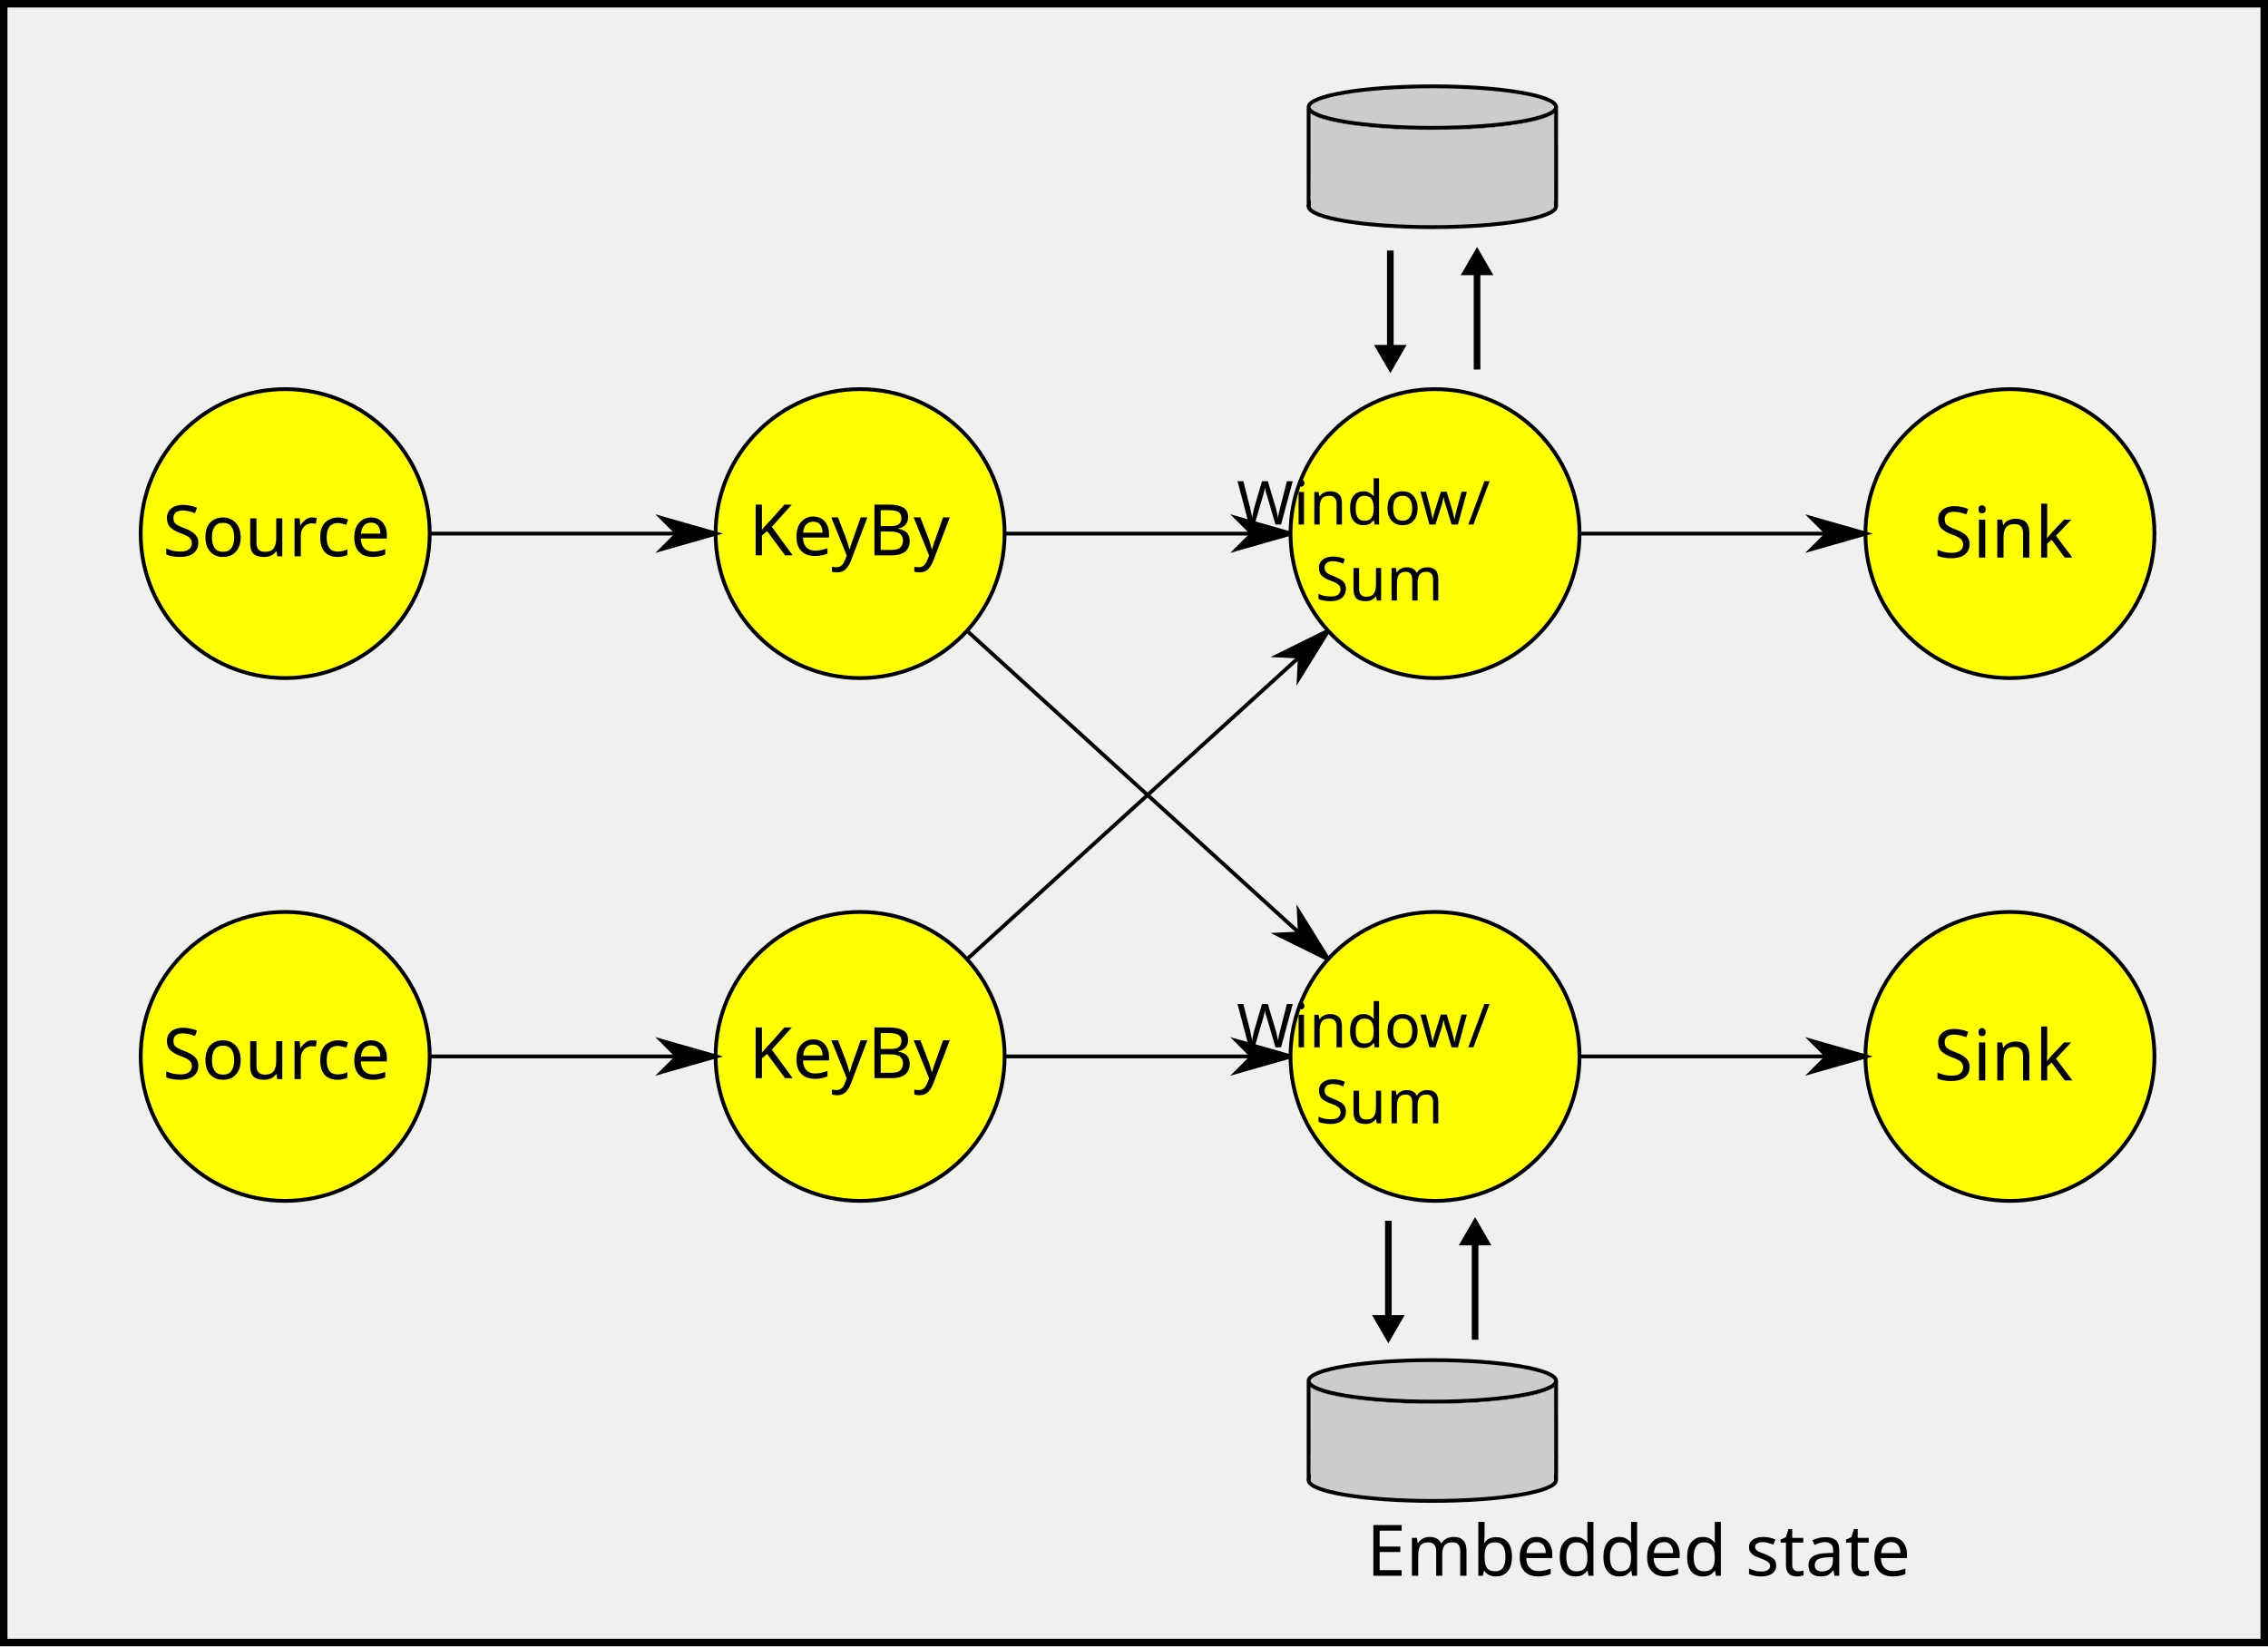
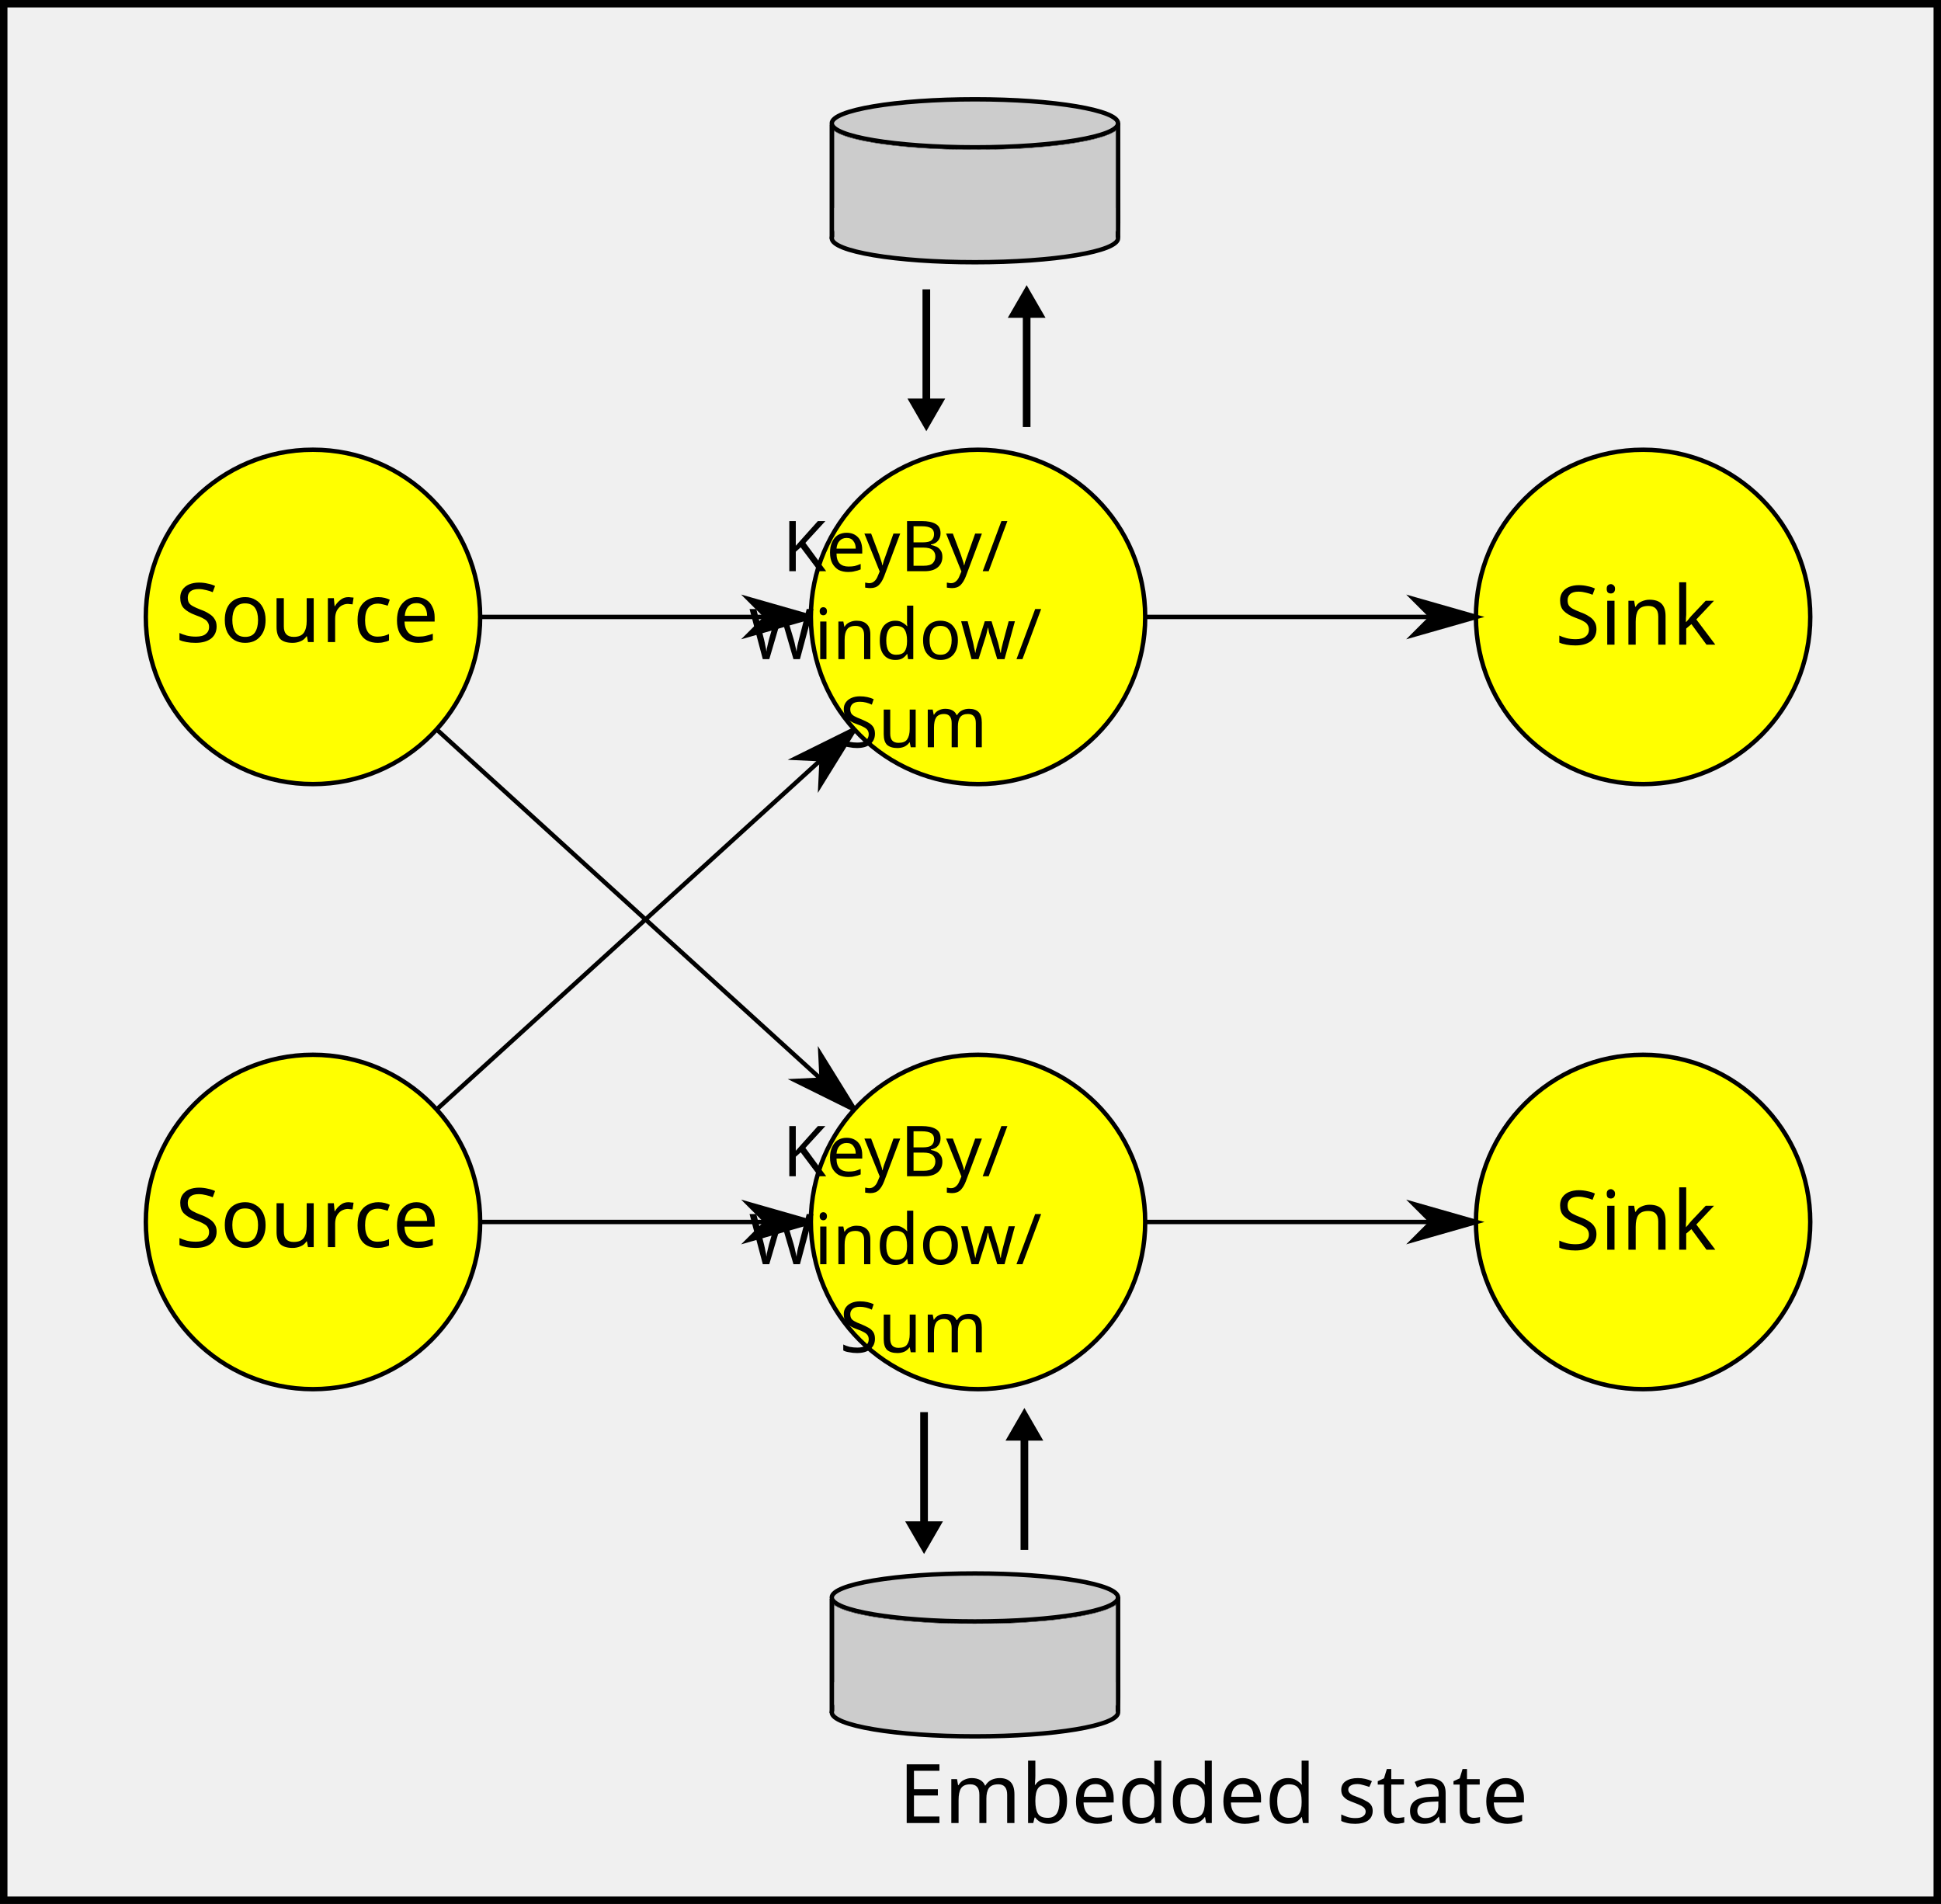
- <svg xmlns="http://www.w3.org/2000/svg" width="157.796mm" height="114.57mm" viewBox="0 0 157.796 114.57" version="1.1" id="svg5">
+ <svg xmlns="http://www.w3.org/2000/svg" width="116.741mm" height="114.497mm" viewBox="0 0 116.741 114.497" version="1.1" id="svg5">
  <defs id="defs2">
    <marker style="overflow:visible" id="TriangleInM" refX="0" refY="0" orient="auto">
      <path transform="scale(-0.4)" style="fill:context-stroke;fill-rule:evenodd;stroke:context-stroke;stroke-width:1pt" d="M 5.77,0 -2.88,5 V -5 Z" id="path1410" />
    </marker>
    <marker style="overflow:visible" id="TriangleOutM" refX="0" refY="0" orient="auto">
      <path transform="scale(0.4)" style="fill:context-stroke;fill-rule:evenodd;stroke:context-stroke;stroke-width:1pt" d="M 5.77,0 -2.88,5 V -5 Z" id="path41828" />
    </marker>
    <marker style="overflow:visible" id="Arrow1Lend" refX="0" refY="0" orient="auto">
      <path transform="matrix(-0.8,0,0,-0.8,-10,0)" style="fill:context-stroke;fill-rule:evenodd;stroke:context-stroke;stroke-width:1pt" d="M 0,0 5,-5 -12.5,0 5,5 Z" id="path1327" />
    </marker>
    <marker style="overflow:visible" id="marker70392" refX="0" refY="0" orient="auto">
      <path transform="matrix(-0.8,0,0,-0.8,-10,0)" style="fill:context-stroke;fill-rule:evenodd;stroke:context-stroke;stroke-width:1pt" d="M 0,0 5,-5 -12.5,0 5,5 Z" id="path70390" />
    </marker>
    <marker style="overflow:visible" id="marker70396" refX="0" refY="0" orient="auto">
      <path transform="matrix(-0.8,0,0,-0.8,-10,0)" style="fill:context-stroke;fill-rule:evenodd;stroke:context-stroke;stroke-width:1pt" d="M 0,0 5,-5 -12.5,0 5,5 Z" id="path70394" />
    </marker>
    <marker style="overflow:visible" id="Arrow1Lend-6" refX="0" refY="0" orient="auto">
      <path transform="matrix(-0.8,0,0,-0.8,-10,0)" style="fill:context-stroke;fill-rule:evenodd;stroke:context-stroke;stroke-width:1pt" d="M 0,0 5,-5 -12.5,0 5,5 Z" id="path1327-1" />
    </marker>
    <marker style="overflow:visible" id="marker23073" refX="0" refY="0" orient="auto">
      <path transform="matrix(-0.8,0,0,-0.8,-10,0)" style="fill:context-stroke;fill-rule:evenodd;stroke:context-stroke;stroke-width:1pt" d="M 0,0 5,-5 -12.5,0 5,5 Z" id="path23071" />
    </marker>
    <marker style="overflow:visible" id="marker23077" refX="0" refY="0" orient="auto">
      <path transform="matrix(-0.8,0,0,-0.8,-10,0)" style="fill:context-stroke;fill-rule:evenodd;stroke:context-stroke;stroke-width:1pt" d="M 0,0 5,-5 -12.5,0 5,5 Z" id="path23075" />
    </marker>
    <marker style="overflow:visible" id="TriangleOutM-3" refX="0" refY="0" orient="auto">
      <path transform="scale(0.4)" style="fill:context-stroke;fill-rule:evenodd;stroke:context-stroke;stroke-width:1pt" d="M 5.77,0 -2.88,5 V -5 Z" id="path41828-6" />
    </marker>
    <marker style="overflow:visible" id="TriangleInM-5" refX="0" refY="0" orient="auto">
      <path transform="scale(-0.4)" style="fill:context-stroke;fill-rule:evenodd;stroke:context-stroke;stroke-width:1pt" d="M 5.77,0 -2.88,5 V -5 Z" id="path1410-3" />
    </marker>
    <marker style="overflow:visible" id="TriangleOutM-5" refX="0" refY="0" orient="auto">
      <path transform="scale(0.4)" style="fill:context-stroke;fill-rule:evenodd;stroke:context-stroke;stroke-width:1pt" d="M 5.77,0 -2.88,5 V -5 Z" id="path41828-62" />
    </marker>
  </defs>
-   <g id="layer1" transform="translate(-26.58561,-19.5716)">
+   <g id="layer1" transform="translate(-67.60397,-19.60806)">
    <g id="g70398" transform="translate(0.3664465,26.52112)">
      <ellipse style="fill:#ffff00;fill-rule:evenodd;stroke:#000000;stroke-width:0.265;stroke-opacity:1" id="path105-3" cx="86.061" cy="30.186" rx="10.054" ry="10.054" />
      <g id="g969" transform="translate(5.461078,-16.70886)">
        <circle style="fill:#ffff00;fill-rule:evenodd;stroke:#000000;stroke-width:0.265;stroke-opacity:1" id="path105-7" cx="160.6" cy="46.896" r="10.054" />
        <text xml:space="preserve" style="font-style:normal;font-weight:normal;font-size:4.939px;line-height:1.25;font-family:sans-serif;fill:#000000;fill-opacity:1;stroke:none;stroke-width:0.265" x="155.314" y="48.561" id="text4190-5-5-2" transform="scale(0.9999867,1.000013)">
          <tspan id="tspan4188-3-6-9" style="font-size:4.939px;stroke-width:0.265" x="155.314" y="48.561">Sink</tspan>
        </text>
      </g>
      <g id="g969-3" transform="translate(5.461078,19.67614)">
        <circle style="fill:#ffff00;fill-rule:evenodd;stroke:#000000;stroke-width:0.265;stroke-opacity:1" id="path105-7-6" cx="160.6" cy="46.896" r="10.054" />
        <text xml:space="preserve" style="font-style:normal;font-weight:normal;font-size:4.939px;line-height:1.25;font-family:sans-serif;fill:#000000;fill-opacity:1;stroke:none;stroke-width:0.265" x="155.314" y="48.561" id="text4190-5-5-2-7" transform="scale(0.9999867,1.000013)">
          <tspan id="tspan4188-3-6-9-5" style="font-size:4.939px;stroke-width:0.265" x="155.314" y="48.561">Sink</tspan>
        </text>
      </g>
-       <path style="display:inline;fill:none;fill-rule:evenodd;stroke:#000000;stroke-width:0.265px;stroke-linecap:butt;stroke-linejoin:miter;stroke-opacity:1;marker-end:url(#Arrow1Lend)" d="M 56.115,30.186 H 76.007" id="path1261" />
      <path style="display:inline;fill:none;fill-rule:evenodd;stroke:#000000;stroke-width:0.265px;stroke-linecap:butt;stroke-linejoin:miter;stroke-opacity:1;marker-end:url(#Arrow1Lend)" d="m 96.115,30.186 19.892,2.43e-4" id="path1263" />
      <path style="display:inline;fill:none;fill-rule:evenodd;stroke:#000000;stroke-width:0.265px;stroke-linecap:butt;stroke-linejoin:miter;stroke-opacity:1;marker-end:url(#Arrow1Lend)" d="m 136.115,30.187 19.892,0" id="path1265" />
-       <g id="g1654">
-         <g id="g1659">
-           <circle style="fill:#ffff00;fill-rule:evenodd;stroke:#000000;stroke-width:0.265;stroke-opacity:1" id="path105" cx="46.061" cy="30.186" r="10.054" />
-           <text xml:space="preserve" style="font-style:normal;font-weight:normal;font-size:4.939px;line-height:1.25;font-family:sans-serif;fill:#000000;fill-opacity:1;stroke:none;stroke-width:0.265" x="37.536" y="31.766" id="text4190">
-             <tspan id="tspan4188" style="font-size:4.939px;stroke-width:0.265" x="37.536" y="31.766">Source</tspan>
-           </text>
-         </g>
-       </g>
-       <text xml:space="preserve" style="font-style:normal;font-weight:normal;font-size:4.939px;line-height:1.25;font-family:sans-serif;fill:#000000;fill-opacity:1;stroke:none;stroke-width:0.265" x="78.31" y="31.7" id="text4190-5">
-         <tspan id="tspan4188-3" style="font-size:4.939px;stroke-width:0.265" x="78.31" y="31.7">KeyBy</tspan>
+       <text xml:space="preserve" style="font-style:normal;font-weight:normal;font-size:4.939px;line-height:1.25;font-family:sans-serif;fill:#000000;fill-opacity:1;stroke:none;stroke-width:0.265" x="77.781" y="31.7" id="text4190-5">
+         <tspan id="tspan4188-3" style="font-size:4.939px;stroke-width:0.265" x="77.781" y="31.7">Source</tspan>
      </text>
-       <circle style="fill:#ffff00;fill-rule:evenodd;stroke:#000000;stroke-width:0.265;stroke-opacity:1" id="path105-8" cx="46.062" cy="66.572" r="10.054" />
      <ellipse style="fill:#ffff00;fill-rule:evenodd;stroke:#000000;stroke-width:0.265;stroke-opacity:1" id="path105-3-7" cx="86.062" cy="66.572" rx="10.054" ry="10.054" />
-       <path style="display:inline;fill:none;fill-rule:evenodd;stroke:#000000;stroke-width:0.265px;stroke-linecap:butt;stroke-linejoin:miter;stroke-opacity:1;marker-end:url(#Arrow1Lend-6)" d="M 56.116,66.572 H 76.008" id="path1261-3" />
      <path style="display:inline;fill:none;fill-rule:evenodd;stroke:#000000;stroke-width:0.265px;stroke-linecap:butt;stroke-linejoin:miter;stroke-opacity:1;marker-end:url(#Arrow1Lend-6)" d="M 96.115,66.572 116.007,66.572" id="path1263-7" />
      <path style="display:inline;fill:none;fill-rule:evenodd;stroke:#000000;stroke-width:0.265px;stroke-linecap:butt;stroke-linejoin:miter;stroke-opacity:1;marker-end:url(#Arrow1Lend-6)" d="m 136.115,66.572 19.892,0" id="path1265-5" />
-       <text xml:space="preserve" style="font-style:normal;font-weight:normal;font-size:4.939px;line-height:1.25;font-family:sans-serif;fill:#000000;fill-opacity:1;stroke:none;stroke-width:0.265" x="37.537" y="68.151" id="text4190-9">
-         <tspan id="tspan4188-2" style="font-size:4.939px;stroke-width:0.265" x="37.537" y="68.151">Source</tspan>
-       </text>
-       <text xml:space="preserve" style="font-style:normal;font-weight:normal;font-size:4.939px;line-height:1.25;font-family:sans-serif;fill:#000000;fill-opacity:1;stroke:none;stroke-width:0.265" x="78.31" y="68.086" id="text4190-5-2">
-         <tspan id="tspan4188-3-8" style="font-size:4.939px;stroke-width:0.265" x="78.31" y="68.086">KeyBy</tspan>
+       <text xml:space="preserve" style="font-style:normal;font-weight:normal;font-size:4.939px;line-height:1.25;font-family:sans-serif;fill:#000000;fill-opacity:1;stroke:none;stroke-width:0.265" x="77.781" y="68.086" id="text4190-5-2">
+         <tspan id="tspan4188-3-8" style="font-size:4.939px;stroke-width:0.265" x="77.781" y="68.086">Source</tspan>
      </text>
      <path style="display:inline;fill:none;fill-rule:evenodd;stroke:#000000;stroke-width:0.265;stroke-linecap:butt;stroke-linejoin:miter;stroke-miterlimit:4;stroke-dasharray:none;stroke-opacity:1;marker-end:url(#Arrow1Lend)" d="M 93.499,59.807 118.624,36.952" id="path23511" />
      <path style="display:inline;fill:none;fill-rule:evenodd;stroke:#000000;stroke-width:0.265;stroke-linecap:butt;stroke-linejoin:miter;stroke-miterlimit:4;stroke-dasharray:none;stroke-opacity:1;marker-end:url(#Arrow1Lend)" d="M 93.499,36.952 118.624,59.807" id="path23513" />
      <circle style="fill:#ffff00;fill-rule:evenodd;stroke:#000000;stroke-width:0.265;stroke-opacity:1" id="path105-6" cx="126.061" cy="30.187" r="10.054" />
-       <text xml:space="preserve" style="font-style:normal;font-weight:normal;font-size:4.233px;line-height:1.25;font-family:sans-serif;text-align:center;text-anchor:middle;fill:#000000;fill-opacity:1;stroke:none;stroke-width:0.265" x="126.041" y="29.553" id="text4190-5-5" transform="scale(0.9999867,1.000013)">
-         <tspan id="tspan4188-3-6" style="font-size:4.233px;text-align:center;text-anchor:middle;stroke-width:0.265" x="126.041" y="29.553">Window/</tspan>
-         <tspan style="font-size:4.233px;text-align:center;text-anchor:middle;stroke-width:0.265" x="126.041" y="34.845" id="tspan2782">Sum</tspan>
+       <text xml:space="preserve" style="font-style:normal;font-weight:normal;font-size:4.233px;line-height:1.25;font-family:sans-serif;text-align:center;text-anchor:middle;fill:#000000;fill-opacity:1;stroke:none;stroke-width:0.265" x="126.041" y="27.437" id="text4190-5-5" transform="scale(0.9999867,1.000013)">
+         <tspan id="tspan4188-3-6" style="font-size:4.233px;text-align:center;text-anchor:middle;stroke-width:0.265" x="126.041" y="27.437">KeyBy/</tspan>
+         <tspan style="font-size:4.233px;text-align:center;text-anchor:middle;stroke-width:0.265" x="126.041" y="32.728" id="tspan1101">Window/</tspan>
+         <tspan style="font-size:4.233px;text-align:center;text-anchor:middle;stroke-width:0.265" x="126.041" y="38.02" id="tspan2782">Sum</tspan>
      </text>
      <circle style="fill:#ffff00;fill-rule:evenodd;stroke:#000000;stroke-width:0.265;stroke-opacity:1" id="path105-6-3" cx="126.061" cy="66.572" r="10.054" />
-       <text xml:space="preserve" style="font-style:normal;font-weight:normal;font-size:4.233px;line-height:1.25;font-family:sans-serif;text-align:center;text-anchor:middle;fill:#000000;fill-opacity:1;stroke:none;stroke-width:0.265" x="126.041" y="65.938" id="text4190-5-5-6" transform="scale(0.9999867,1.000013)">
-         <tspan id="tspan4188-3-6-7" style="font-size:4.233px;text-align:center;text-anchor:middle;stroke-width:0.265" x="126.041" y="65.938">Window/</tspan>
-         <tspan style="font-size:4.233px;text-align:center;text-anchor:middle;stroke-width:0.265" x="126.041" y="71.229" id="tspan2782-5">Sum</tspan>
+       <text xml:space="preserve" style="font-style:normal;font-weight:normal;font-size:4.233px;line-height:1.25;font-family:sans-serif;text-align:center;text-anchor:middle;fill:#000000;fill-opacity:1;stroke:none;stroke-width:0.265" x="126.041" y="63.821" id="text4190-5-5-6" transform="scale(0.9999867,1.000013)">
+         <tspan id="tspan4188-3-6-7" style="font-size:4.233px;text-align:center;text-anchor:middle;stroke-width:0.265" x="126.041" y="63.821">KeyBy/</tspan>
+         <tspan style="font-size:4.233px;text-align:center;text-anchor:middle;stroke-width:0.265" x="126.041" y="69.113" id="tspan3287">Window/</tspan>
+         <tspan style="font-size:4.233px;text-align:center;text-anchor:middle;stroke-width:0.265" x="126.041" y="74.404" id="tspan2782-5">Sum</tspan>
      </text>
    </g>
-     <rect style="fill:#0000ff;fill-opacity:0;fill-rule:evenodd;stroke:#000000;stroke-width:0.52;stroke-opacity:1" id="rect82" width="157.275" height="114.05" x="26.846" y="19.832" />
+     <rect style="fill:#0000ff;fill-opacity:0;fill-rule:evenodd;stroke:#000000;stroke-width:0.448;stroke-opacity:1" id="rect82" width="116.293" height="114.05" x="67.828" y="19.832" />
    <g id="g41412" transform="translate(19.5,4.690317)">
      <ellipse style="fill:#cccccc;fill-opacity:1;stroke:#000000;stroke-width:0.265;stroke-opacity:1" id="path1244" cx="106.741" cy="117.893" rx="8.609" ry="1.444" />
      <ellipse style="fill:#cccccc;fill-opacity:1;stroke:#000000;stroke-width:0.265;stroke-opacity:1" id="path1244-3" cx="106.741" cy="110.983" rx="8.609" ry="1.444" />
      <path style="fill:none;stroke:#000000;stroke-width:0.263px;stroke-linecap:butt;stroke-linejoin:miter;stroke-opacity:1" d="m 98.132,111.064 c 0.013,6.795 -2.41e-4,6.865 -2.41e-4,6.865 v 0 z" id="path2277" />
      <path style="fill:none;stroke:#000000;stroke-width:0.263px;stroke-linecap:butt;stroke-linejoin:miter;stroke-opacity:1" d="m 115.352,110.963 c 0.013,6.795 -2.4e-4,6.865 -2.4e-4,6.865 v 0 z" id="path2277-7" />
      <path style="fill:#cccccc;fill-opacity:1;stroke:#000000;stroke-width:0.076;stroke-miterlimit:4;stroke-dasharray:none;stroke-opacity:1" d="m 371.424,432.521 v -11.367 l 0.324,0.201 c 2.762,1.713 10.088,3.083 19.953,3.731 4.008,0.263 5.686,0.307 11.739,0.307 7.089,3.3e-4 10.24,-0.123 15.627,-0.613 7.576,-0.688 13.001,-1.809 15.684,-3.24 l 0.705,-0.376 v 11.356 11.356 l -0.706,-0.377 c -2.815,-1.504 -8.694,-2.665 -16.979,-3.352 -5.099,-0.423 -9.652,-0.569 -16.046,-0.514 -5.679,0.049 -8.091,0.147 -12.616,0.515 -8.484,0.689 -14.864,1.989 -17.361,3.538 l -0.324,0.201 z" id="path3126" transform="scale(0.2645833)" />
      <path style="fill:#cccccc;fill-opacity:1;stroke:#ffffff;stroke-width:0.265px;stroke-linecap:butt;stroke-linejoin:miter;stroke-opacity:1" d="m 115.214,117.442 v 0" id="path11343" />
      <rect style="fill:#cccccc;fill-opacity:1;stroke:none;stroke-width:0;stroke-miterlimit:4;stroke-dasharray:none;stroke-opacity:1" id="rect41097" width="16.92" height="1.842" x="98.284" y="116.075" />
    </g>
    <g id="g41412-2" transform="translate(19.5,-83.95947)">
      <ellipse style="fill:#cccccc;fill-opacity:1;stroke:#000000;stroke-width:0.265;stroke-opacity:1" id="path1244-7" cx="106.741" cy="117.893" rx="8.609" ry="1.444" />
      <ellipse style="fill:#cccccc;fill-opacity:1;stroke:#000000;stroke-width:0.265;stroke-opacity:1" id="path1244-3-0" cx="106.741" cy="110.983" rx="8.609" ry="1.444" />
      <path style="fill:none;stroke:#000000;stroke-width:0.263px;stroke-linecap:butt;stroke-linejoin:miter;stroke-opacity:1" d="m 98.132,111.064 c 0.013,6.795 -2.41e-4,6.865 -2.41e-4,6.865 v 0 z" id="path2277-9" />
      <path style="fill:none;stroke:#000000;stroke-width:0.263px;stroke-linecap:butt;stroke-linejoin:miter;stroke-opacity:1" d="m 115.352,110.963 c 0.013,6.795 -2.4e-4,6.865 -2.4e-4,6.865 v 0 z" id="path2277-7-3" />
      <path style="fill:#cccccc;fill-opacity:1;stroke:#000000;stroke-width:0.076;stroke-miterlimit:4;stroke-dasharray:none;stroke-opacity:1" d="m 371.424,432.521 v -11.367 l 0.324,0.201 c 2.762,1.713 10.088,3.083 19.953,3.731 4.008,0.263 5.686,0.307 11.739,0.307 7.089,3.3e-4 10.24,-0.123 15.627,-0.613 7.576,-0.688 13.001,-1.809 15.684,-3.24 l 0.705,-0.376 v 11.356 11.356 l -0.706,-0.377 c -2.815,-1.504 -8.694,-2.665 -16.979,-3.352 -5.099,-0.423 -9.652,-0.569 -16.046,-0.514 -5.679,0.049 -8.091,0.147 -12.616,0.515 -8.484,0.689 -14.864,1.989 -17.361,3.538 l -0.324,0.201 z" id="path3126-6" transform="scale(0.2645833)" />
      <path style="fill:#cccccc;fill-opacity:1;stroke:#ffffff;stroke-width:0.265px;stroke-linecap:butt;stroke-linejoin:miter;stroke-opacity:1" d="m 115.214,117.442 v 0" id="path11343-0" />
      <rect style="fill:#cccccc;fill-opacity:1;stroke:none;stroke-width:0;stroke-miterlimit:4;stroke-dasharray:none;stroke-opacity:1" id="rect41097-6" width="16.92" height="1.842" x="98.284" y="116.075" />
    </g>
    <path style="fill:none;stroke:#000000;stroke-width:0.461;stroke-linecap:butt;stroke-linejoin:miter;stroke-miterlimit:4;stroke-dasharray:none;stroke-opacity:1;marker-end:url(#TriangleOutM)" d="m 123.181,104.529 v 7.222" id="path41601" />
    <path style="fill:none;stroke:#000000;stroke-width:0.461;stroke-linecap:butt;stroke-linejoin:miter;stroke-miterlimit:4;stroke-dasharray:none;stroke-opacity:1;marker-start:url(#TriangleInM)" d="m 129.216,105.588 v 7.222" id="path41601-7" />
    <path style="fill:none;stroke:#000000;stroke-width:0.461;stroke-linecap:butt;stroke-linejoin:miter;stroke-miterlimit:4;stroke-dasharray:none;stroke-opacity:1;marker-end:url(#TriangleOutM-5)" d="m 123.318,37.008 v 7.222" id="path41601-9" />
    <path style="fill:none;stroke:#000000;stroke-width:0.461;stroke-linecap:butt;stroke-linejoin:miter;stroke-miterlimit:4;stroke-dasharray:none;stroke-opacity:1;marker-start:url(#TriangleInM-5)" d="M 129.352,38.066 V 45.288" id="path41601-7-1" />
    <text xml:space="preserve" style="font-size:4.939px;line-height:1.25;font-family:sans-serif;stroke-width:0.265" x="121.651" y="129.236" id="text6044">
      <tspan id="tspan6042" style="stroke-width:0.265" x="121.651" y="129.236">Embedded state</tspan>
    </text>
  </g>
</svg>
